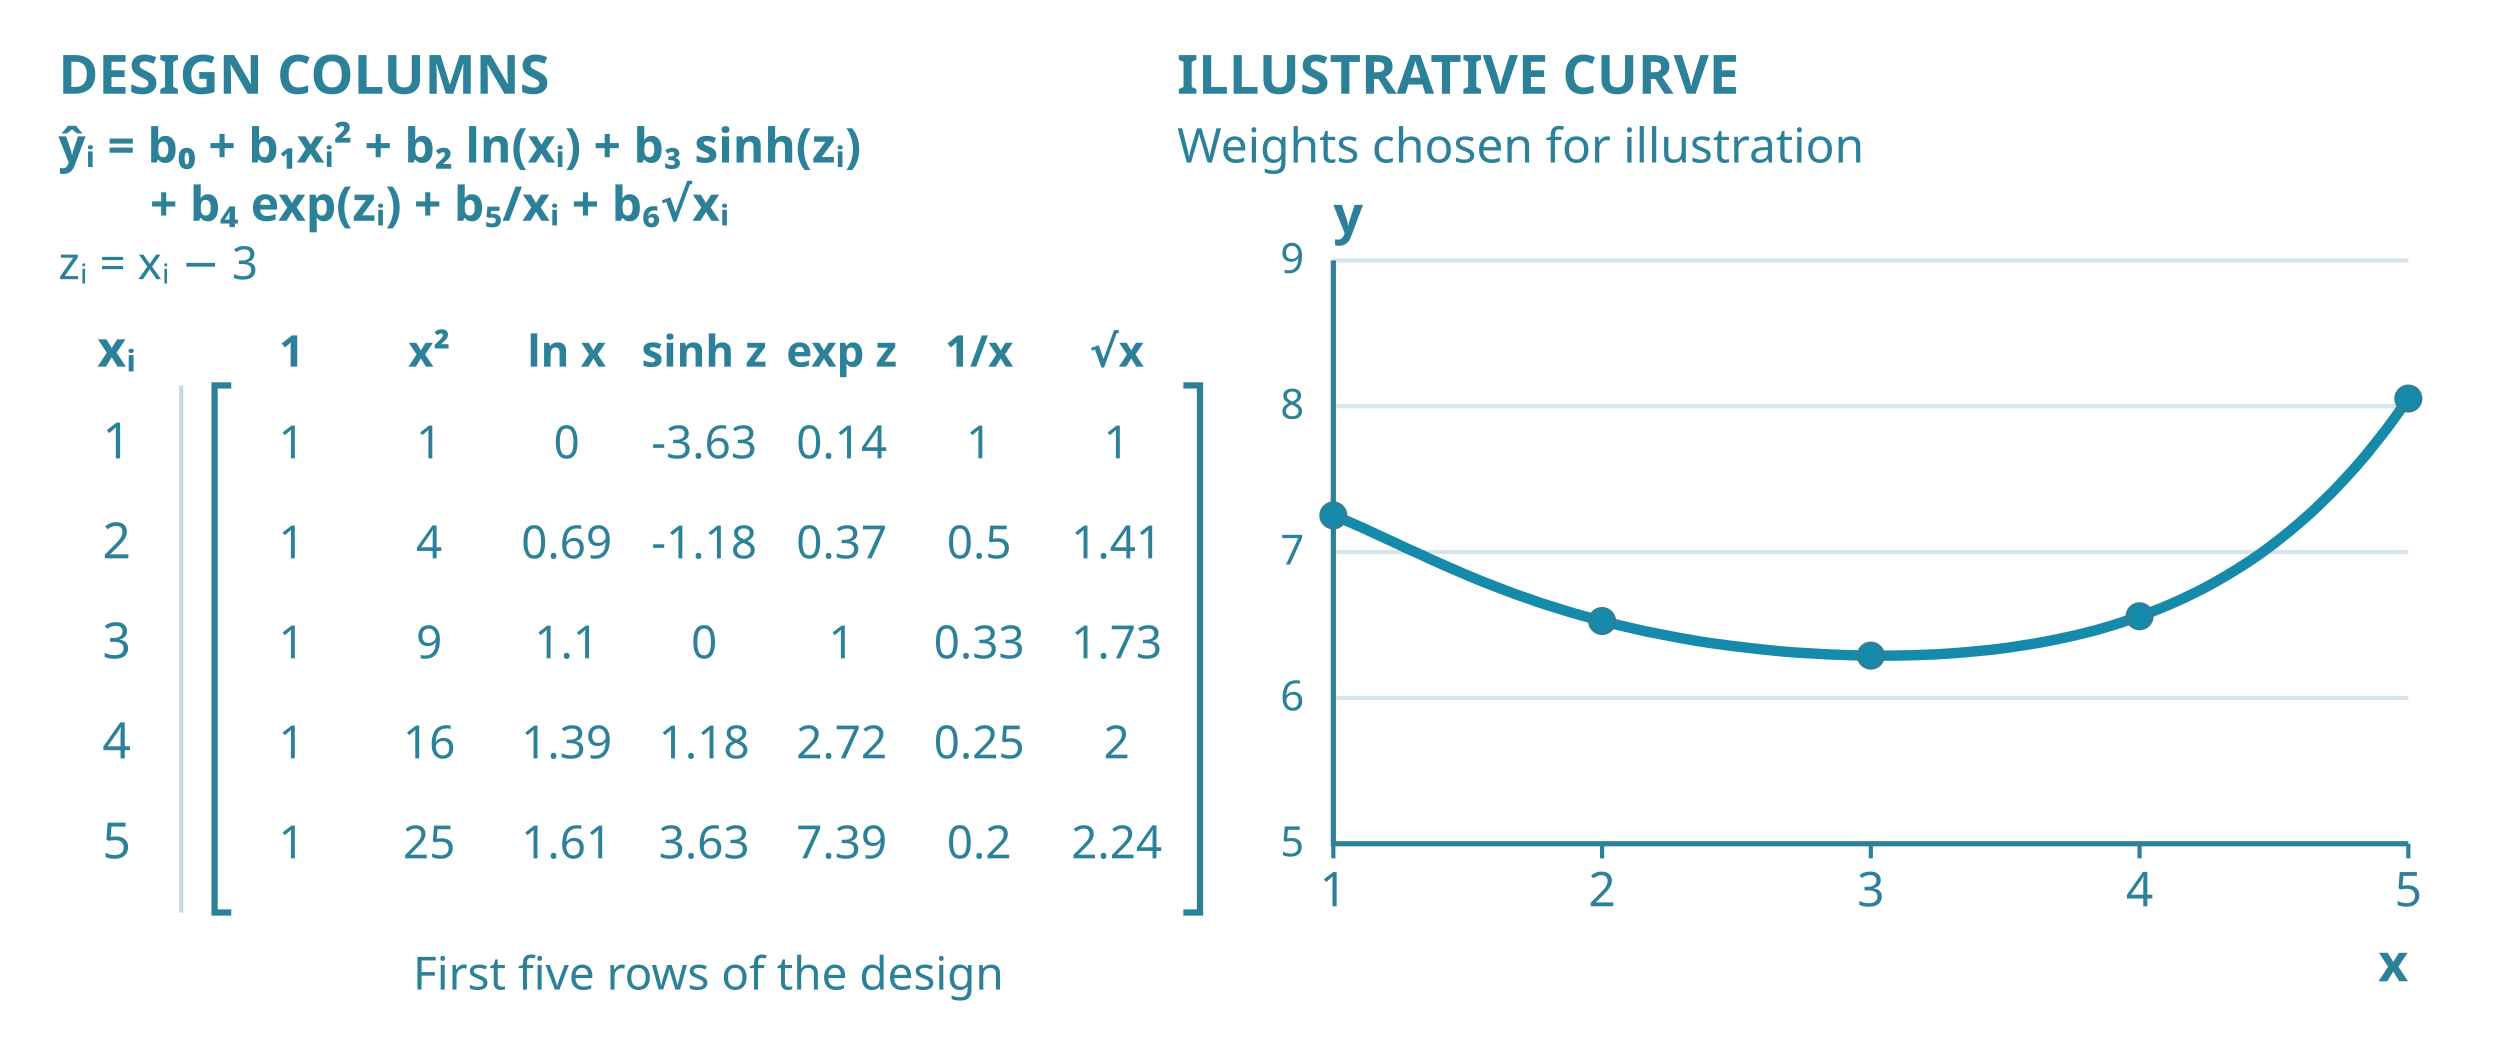
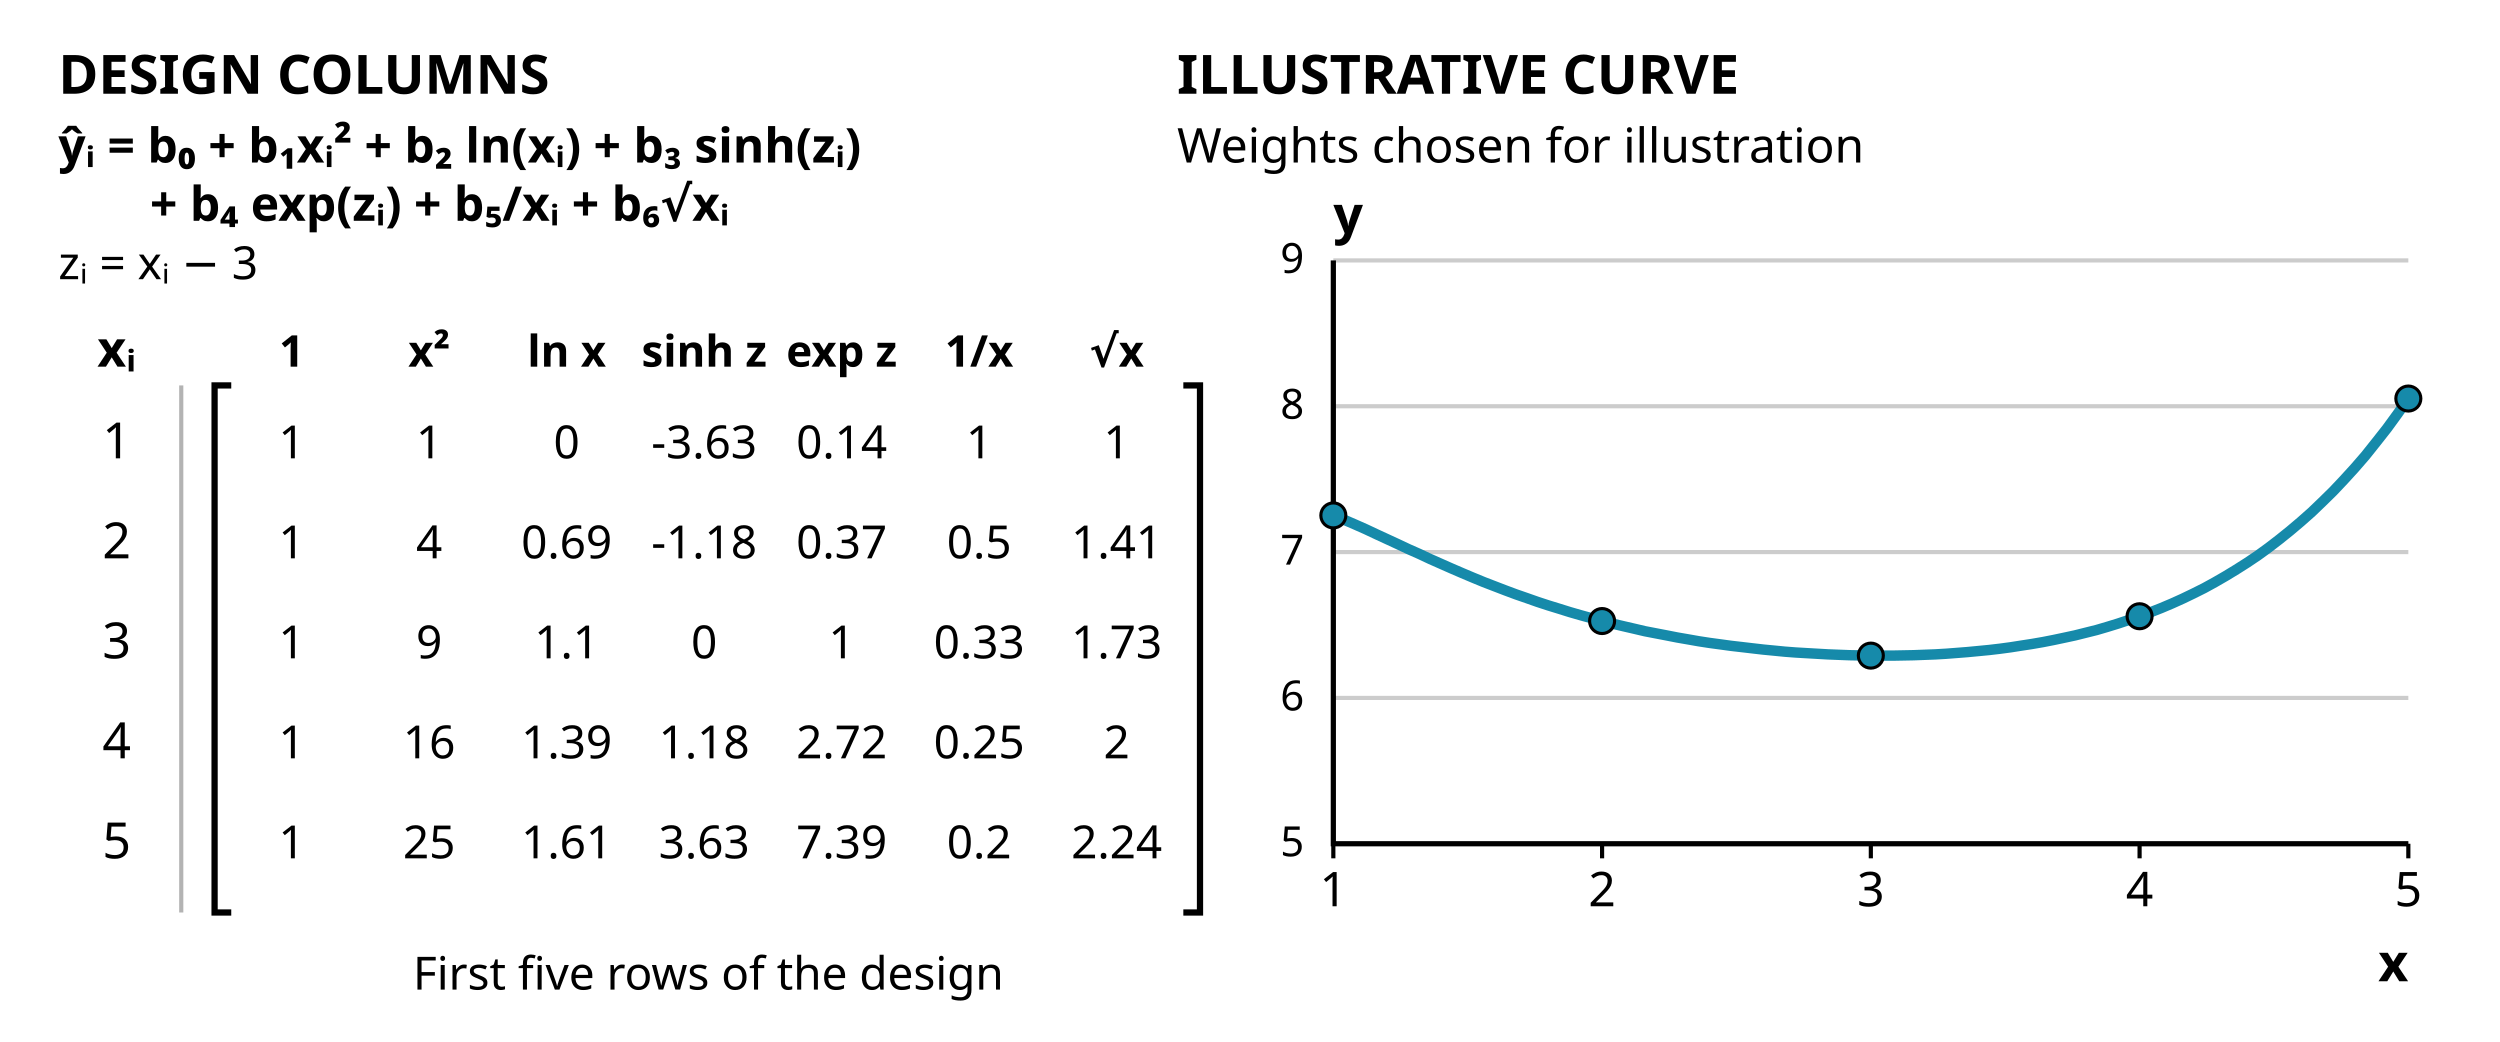
- <svg xmlns="http://www.w3.org/2000/svg" viewBox="0 0 1200 500">
-   <g fill="#2c8198" font-family="system-ui, sans-serif">
+ <svg xmlns="http://www.w3.org/2000/svg" style="color-scheme: light dark; color: light-dark(#172a3b, #e3edf7)" viewBox="0 0 1200 500">
+   <g fill="currentColor" font-family="system-ui, sans-serif">
    <text x="28.0" y="45.0" text-anchor="start" font-size="26" font-weight="700">DESIGN COLUMNS</text>
    <text x="28.0" y="78.0" text-anchor="start" font-size="23" font-weight="600">ŷᵢ = b₀ + b₁xᵢ² + b₂ ln(xᵢ) + b₃ sinh(zᵢ)</text>
    <text x="72.0" y="106.0" text-anchor="start" font-size="23" font-weight="600">+ b₄ exp(zᵢ) + b₅/xᵢ + b₆√xᵢ</text>
    <text x="28.0" y="134.0" text-anchor="start" font-size="22" font-weight="400">zᵢ = xᵢ − 3</text>
    <text x="565.0" y="45.0" text-anchor="start" font-size="26" font-weight="700">ILLUSTRATIVE CURVE</text>
    <text x="565.0" y="78.0" text-anchor="start" font-size="23" font-weight="400">Weights chosen for illustration</text>
    <text x="56.0" y="176.0" text-anchor="middle" font-size="24" font-weight="700">xᵢ</text>
-     <path d="M 111 185 H 103 V 438 H 111 M 568 185 H 576 V 438 H 568" stroke="#2c8198" stroke-width="3" opacity="1" fill="none" />
-     <path d="M 87 185 V 438" stroke="#2c8198" stroke-width="2" opacity="0.3" fill="none" />
+     <path d="M 111 185 H 103 V 438 H 111 M 568 185 H 576 V 438 H 568" stroke="currentColor" stroke-width="3" opacity="1" fill="none" />
+     <path d="M 87 185 V 438" stroke="currentColor" stroke-width="2" opacity="0.3" fill="none" />
    <text x="140.0" y="176.0" text-anchor="middle" font-size="21" font-weight="700">1</text>
    <text x="206.0" y="176.0" text-anchor="middle" font-size="21" font-weight="700">x²</text>
    <text x="272.0" y="176.0" text-anchor="middle" font-size="21" font-weight="700">ln x</text>
    <text x="338.0" y="176.0" text-anchor="middle" font-size="21" font-weight="700">sinh z</text>
    <text x="404.0" y="176.0" text-anchor="middle" font-size="21" font-weight="700">exp z</text>
    <text x="470.0" y="176.0" text-anchor="middle" font-size="21" font-weight="700">1/x</text>
    <text x="536.0" y="176.0" text-anchor="middle" font-size="21" font-weight="700">√x</text>
    <text x="56.0" y="220.0" text-anchor="middle" font-size="24" font-weight="400">1</text>
    <text x="140.0" y="220.0" text-anchor="middle" font-size="22" font-weight="400">1</text>
    <text x="206.0" y="220.0" text-anchor="middle" font-size="22" font-weight="400">1</text>
    <text x="272.0" y="220.0" text-anchor="middle" font-size="22" font-weight="400">0</text>
    <text x="338.0" y="220.0" text-anchor="middle" font-size="22" font-weight="400">-3.63</text>
    <text x="404.0" y="220.0" text-anchor="middle" font-size="22" font-weight="400">0.14</text>
    <text x="470.0" y="220.0" text-anchor="middle" font-size="22" font-weight="400">1</text>
    <text x="536.0" y="220.0" text-anchor="middle" font-size="22" font-weight="400">1</text>
    <text x="56.0" y="268.0" text-anchor="middle" font-size="24" font-weight="400">2</text>
    <text x="140.0" y="268.0" text-anchor="middle" font-size="22" font-weight="400">1</text>
    <text x="206.0" y="268.0" text-anchor="middle" font-size="22" font-weight="400">4</text>
    <text x="272.0" y="268.0" text-anchor="middle" font-size="22" font-weight="400">0.69</text>
    <text x="338.0" y="268.0" text-anchor="middle" font-size="22" font-weight="400">-1.18</text>
    <text x="404.0" y="268.0" text-anchor="middle" font-size="22" font-weight="400">0.37</text>
    <text x="470.0" y="268.0" text-anchor="middle" font-size="22" font-weight="400">0.5</text>
    <text x="536.0" y="268.0" text-anchor="middle" font-size="22" font-weight="400">1.41</text>
    <text x="56.0" y="316.0" text-anchor="middle" font-size="24" font-weight="400">3</text>
    <text x="140.0" y="316.0" text-anchor="middle" font-size="22" font-weight="400">1</text>
    <text x="206.0" y="316.0" text-anchor="middle" font-size="22" font-weight="400">9</text>
    <text x="272.0" y="316.0" text-anchor="middle" font-size="22" font-weight="400">1.1</text>
    <text x="338.0" y="316.0" text-anchor="middle" font-size="22" font-weight="400">0</text>
    <text x="404.0" y="316.0" text-anchor="middle" font-size="22" font-weight="400">1</text>
    <text x="470.0" y="316.0" text-anchor="middle" font-size="22" font-weight="400">0.33</text>
    <text x="536.0" y="316.0" text-anchor="middle" font-size="22" font-weight="400">1.73</text>
    <text x="56.0" y="364.0" text-anchor="middle" font-size="24" font-weight="400">4</text>
    <text x="140.0" y="364.0" text-anchor="middle" font-size="22" font-weight="400">1</text>
    <text x="206.0" y="364.0" text-anchor="middle" font-size="22" font-weight="400">16</text>
    <text x="272.0" y="364.0" text-anchor="middle" font-size="22" font-weight="400">1.39</text>
    <text x="338.0" y="364.0" text-anchor="middle" font-size="22" font-weight="400">1.18</text>
    <text x="404.0" y="364.0" text-anchor="middle" font-size="22" font-weight="400">2.72</text>
    <text x="470.0" y="364.0" text-anchor="middle" font-size="22" font-weight="400">0.25</text>
    <text x="536.0" y="364.0" text-anchor="middle" font-size="22" font-weight="400">2</text>
    <text x="56.0" y="412.0" text-anchor="middle" font-size="24" font-weight="400">5</text>
    <text x="140.0" y="412.0" text-anchor="middle" font-size="22" font-weight="400">1</text>
    <text x="206.0" y="412.0" text-anchor="middle" font-size="22" font-weight="400">25</text>
    <text x="272.0" y="412.0" text-anchor="middle" font-size="22" font-weight="400">1.61</text>
    <text x="338.0" y="412.0" text-anchor="middle" font-size="22" font-weight="400">3.63</text>
    <text x="404.0" y="412.0" text-anchor="middle" font-size="22" font-weight="400">7.39</text>
    <text x="470.0" y="412.0" text-anchor="middle" font-size="22" font-weight="400">0.2</text>
    <text x="536.0" y="412.0" text-anchor="middle" font-size="22" font-weight="400">2.24</text>
    <text x="340.0" y="475.0" text-anchor="middle" font-size="22" font-weight="400">First five rows of the design</text>
-     <path d="M 640 125 V 405 H 1156" stroke="#2c8198" stroke-width="2.5" opacity="1" fill="none" />
-     <path d="M 640 405 H 1156" stroke="#2c8198" stroke-width="2" opacity="0.2" fill="none" />
+     <path d="M 640 125 V 405 H 1156" stroke="currentColor" stroke-width="2.5" opacity="1" fill="none" />
+     <path d="M 640 405 H 1156" stroke="currentColor" stroke-width="2" opacity="0.2" fill="none" />
    <text x="626.0" y="411.0" text-anchor="end" font-size="20" font-weight="400">5</text>
-     <path d="M 640 335 H 1156" stroke="#2c8198" stroke-width="2" opacity="0.2" fill="none" />
+     <path d="M 640 335 H 1156" stroke="currentColor" stroke-width="2" opacity="0.2" fill="none" />
    <text x="626.0" y="341.0" text-anchor="end" font-size="20" font-weight="400">6</text>
-     <path d="M 640 265 H 1156" stroke="#2c8198" stroke-width="2" opacity="0.2" fill="none" />
+     <path d="M 640 265 H 1156" stroke="currentColor" stroke-width="2" opacity="0.2" fill="none" />
    <text x="626.0" y="271.0" text-anchor="end" font-size="20" font-weight="400">7</text>
-     <path d="M 640 195 H 1156" stroke="#2c8198" stroke-width="2" opacity="0.2" fill="none" />
+     <path d="M 640 195 H 1156" stroke="currentColor" stroke-width="2" opacity="0.2" fill="none" />
    <text x="626.0" y="201.0" text-anchor="end" font-size="20" font-weight="400">8</text>
-     <path d="M 640 125 H 1156" stroke="#2c8198" stroke-width="2" opacity="0.2" fill="none" />
+     <path d="M 640 125 H 1156" stroke="currentColor" stroke-width="2" opacity="0.2" fill="none" />
    <text x="626.0" y="131.0" text-anchor="end" font-size="20" font-weight="400">9</text>
-     <path d="M 640 405 v 7" stroke="#2c8198" stroke-width="2" opacity="1" fill="none" />
+     <path d="M 640 405 v 7" stroke="currentColor" stroke-width="2" opacity="1" fill="none" />
    <text x="640.0" y="435.0" text-anchor="middle" font-size="23" font-weight="400">1</text>
-     <path d="M 769 405 v 7" stroke="#2c8198" stroke-width="2" opacity="1" fill="none" />
+     <path d="M 769 405 v 7" stroke="currentColor" stroke-width="2" opacity="1" fill="none" />
    <text x="769.0" y="435.0" text-anchor="middle" font-size="23" font-weight="400">2</text>
-     <path d="M 898 405 v 7" stroke="#2c8198" stroke-width="2" opacity="1" fill="none" />
+     <path d="M 898 405 v 7" stroke="currentColor" stroke-width="2" opacity="1" fill="none" />
    <text x="898.0" y="435.0" text-anchor="middle" font-size="23" font-weight="400">3</text>
-     <path d="M 1027 405 v 7" stroke="#2c8198" stroke-width="2" opacity="1" fill="none" />
+     <path d="M 1027 405 v 7" stroke="currentColor" stroke-width="2" opacity="1" fill="none" />
    <text x="1027.0" y="435.0" text-anchor="middle" font-size="23" font-weight="400">4</text>
-     <path d="M 1156 405 v 7" stroke="#2c8198" stroke-width="2" opacity="1" fill="none" />
+     <path d="M 1156 405 v 7" stroke="currentColor" stroke-width="2" opacity="1" fill="none" />
    <text x="1156.0" y="435.0" text-anchor="middle" font-size="23" font-weight="400">5</text>
    <text x="640.0" y="112.0" text-anchor="start" font-size="25" font-weight="700">y</text>
    <text x="1156.0" y="471.0" text-anchor="end" font-size="25" font-weight="700">x</text>
    <path d="M 640.0 247.4 L 645.2 249.5 L 650.3 251.7 L 655.5 254.0 L 660.6 256.4 L 665.8 258.8 L 671.0 261.2 L 676.1 263.6 L 681.3 265.9 L 686.4 268.3 L 691.6 270.6 L 696.8 272.9 L 701.9 275.1 L 707.1 277.3 L 712.2 279.4 L 717.4 281.4 L 722.6 283.4 L 727.7 285.3 L 732.9 287.1 L 738.0 288.9 L 743.2 290.6 L 748.4 292.2 L 753.5 293.8 L 758.7 295.3 L 763.8 296.7 L 769.0 298.1 L 774.2 299.4 L 779.3 300.6 L 784.5 301.8 L 789.6 303.0 L 794.8 304.0 L 800.0 305.0 L 805.1 306.0 L 810.3 306.9 L 815.4 307.8 L 820.6 308.6 L 825.8 309.3 L 830.9 310.0 L 836.1 310.6 L 841.2 311.2 L 846.4 311.8 L 851.6 312.3 L 856.7 312.8 L 861.9 313.2 L 867.0 313.5 L 872.2 313.8 L 877.4 314.1 L 882.5 314.3 L 887.7 314.5 L 892.8 314.6 L 898.0 314.7 L 903.2 314.7 L 908.3 314.7 L 913.5 314.6 L 918.6 314.5 L 923.8 314.3 L 929.0 314.1 L 934.1 313.8 L 939.3 313.4 L 944.4 313.0 L 949.6 312.5 L 954.8 312.0 L 959.9 311.4 L 965.1 310.7 L 970.2 309.9 L 975.4 309.1 L 980.6 308.2 L 985.7 307.2 L 990.9 306.1 L 996.0 305.0 L 1001.2 303.7 L 1006.4 302.4 L 1011.5 300.9 L 1016.7 299.3 L 1021.8 297.6 L 1027.0 295.8 L 1032.2 293.9 L 1037.3 291.9 L 1042.5 289.7 L 1047.6 287.4 L 1052.8 284.9 L 1058.0 282.3 L 1063.1 279.5 L 1068.3 276.5 L 1073.4 273.4 L 1078.6 270.1 L 1083.8 266.6 L 1088.9 262.9 L 1094.1 258.9 L 1099.2 254.8 L 1104.4 250.4 L 1109.6 245.8 L 1114.7 240.9 L 1119.9 235.8 L 1125.0 230.4 L 1130.2 224.7 L 1135.4 218.7 L 1140.5 212.3 L 1145.7 205.7 L 1150.8 198.7 L 1156.0 191.3" stroke="#168aaa" stroke-width="5" opacity="1" fill="none" />
-     <circle cx="640.0" cy="247.4" r="6" fill="#168aaa" stroke="#2c8198" stroke-width="1.5" />
-     <circle cx="769.0" cy="298.1" r="6" fill="#168aaa" stroke="#2c8198" stroke-width="1.5" />
-     <circle cx="898.0" cy="314.7" r="6" fill="#168aaa" stroke="#2c8198" stroke-width="1.5" />
-     <circle cx="1027.0" cy="295.8" r="6" fill="#168aaa" stroke="#2c8198" stroke-width="1.5" />
-     <circle cx="1156.0" cy="191.3" r="6" fill="#168aaa" stroke="#2c8198" stroke-width="1.5" />
+     <circle cx="640.0" cy="247.4" r="6" fill="#168aaa" stroke="currentColor" stroke-width="1.5" />
+     <circle cx="769.0" cy="298.1" r="6" fill="#168aaa" stroke="currentColor" stroke-width="1.5" />
+     <circle cx="898.0" cy="314.7" r="6" fill="#168aaa" stroke="currentColor" stroke-width="1.5" />
+     <circle cx="1027.0" cy="295.8" r="6" fill="#168aaa" stroke="currentColor" stroke-width="1.5" />
+     <circle cx="1156.0" cy="191.3" r="6" fill="#168aaa" stroke="currentColor" stroke-width="1.5" />
  </g>
</svg>
